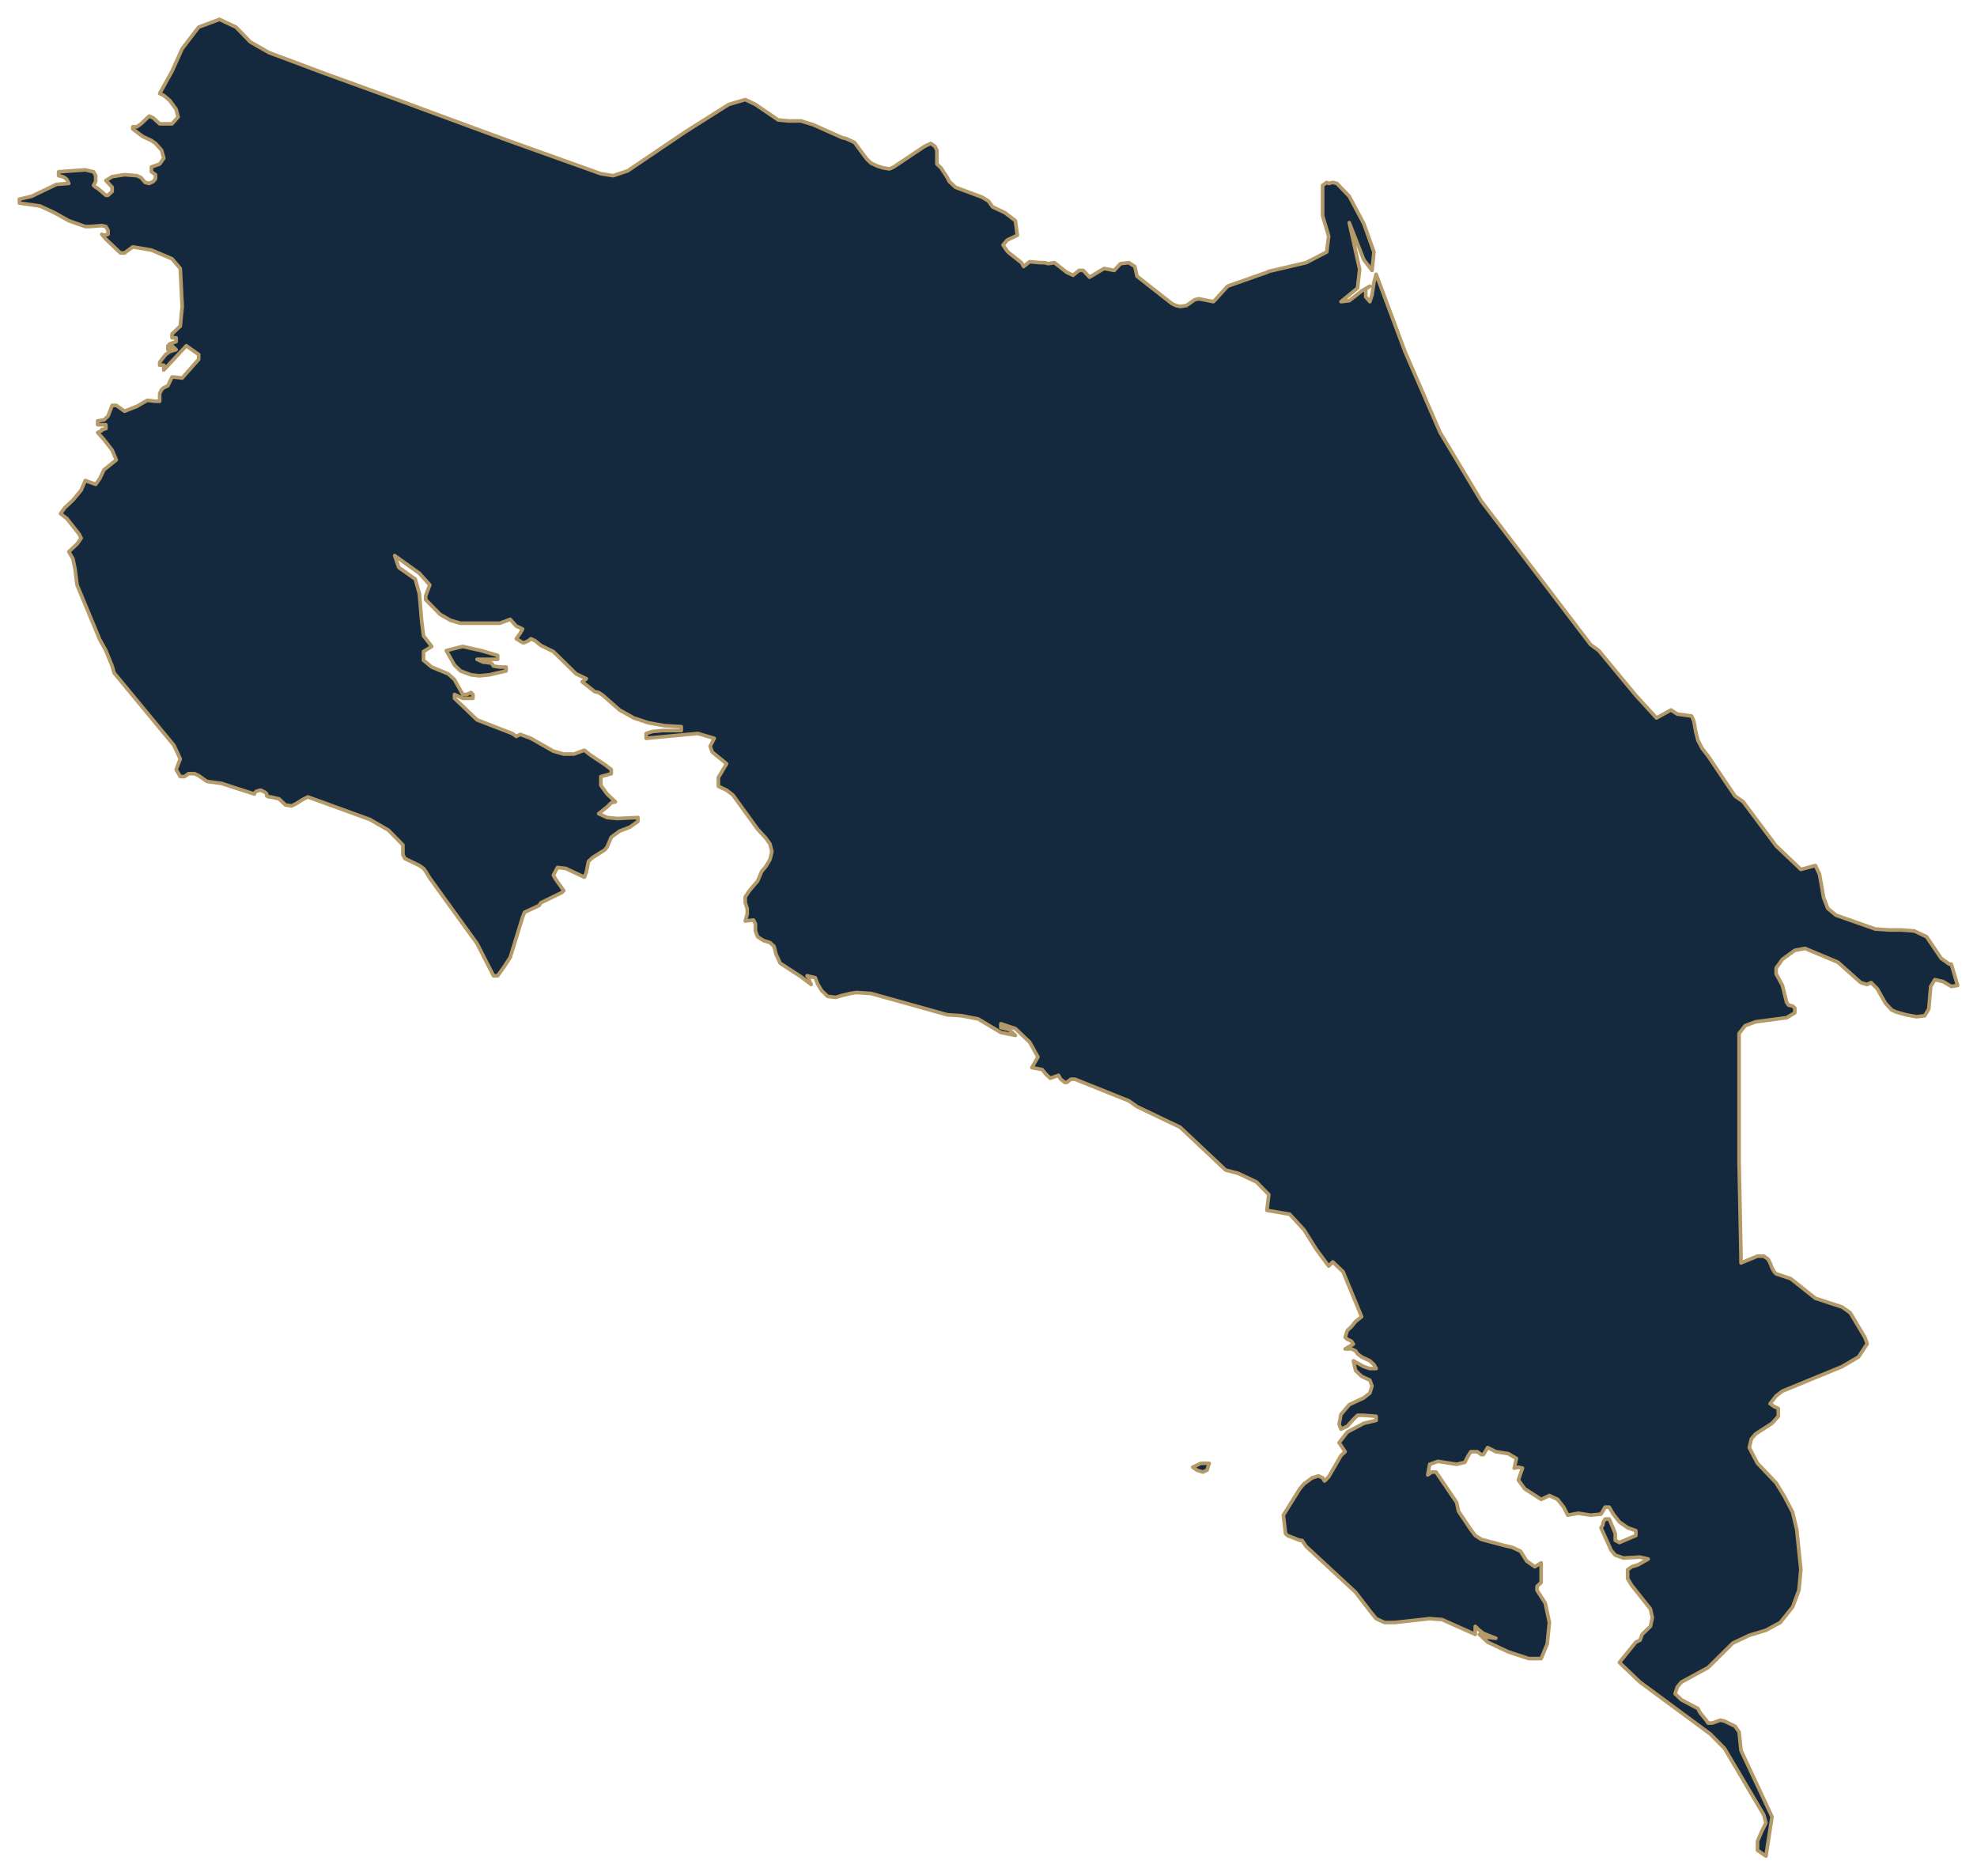
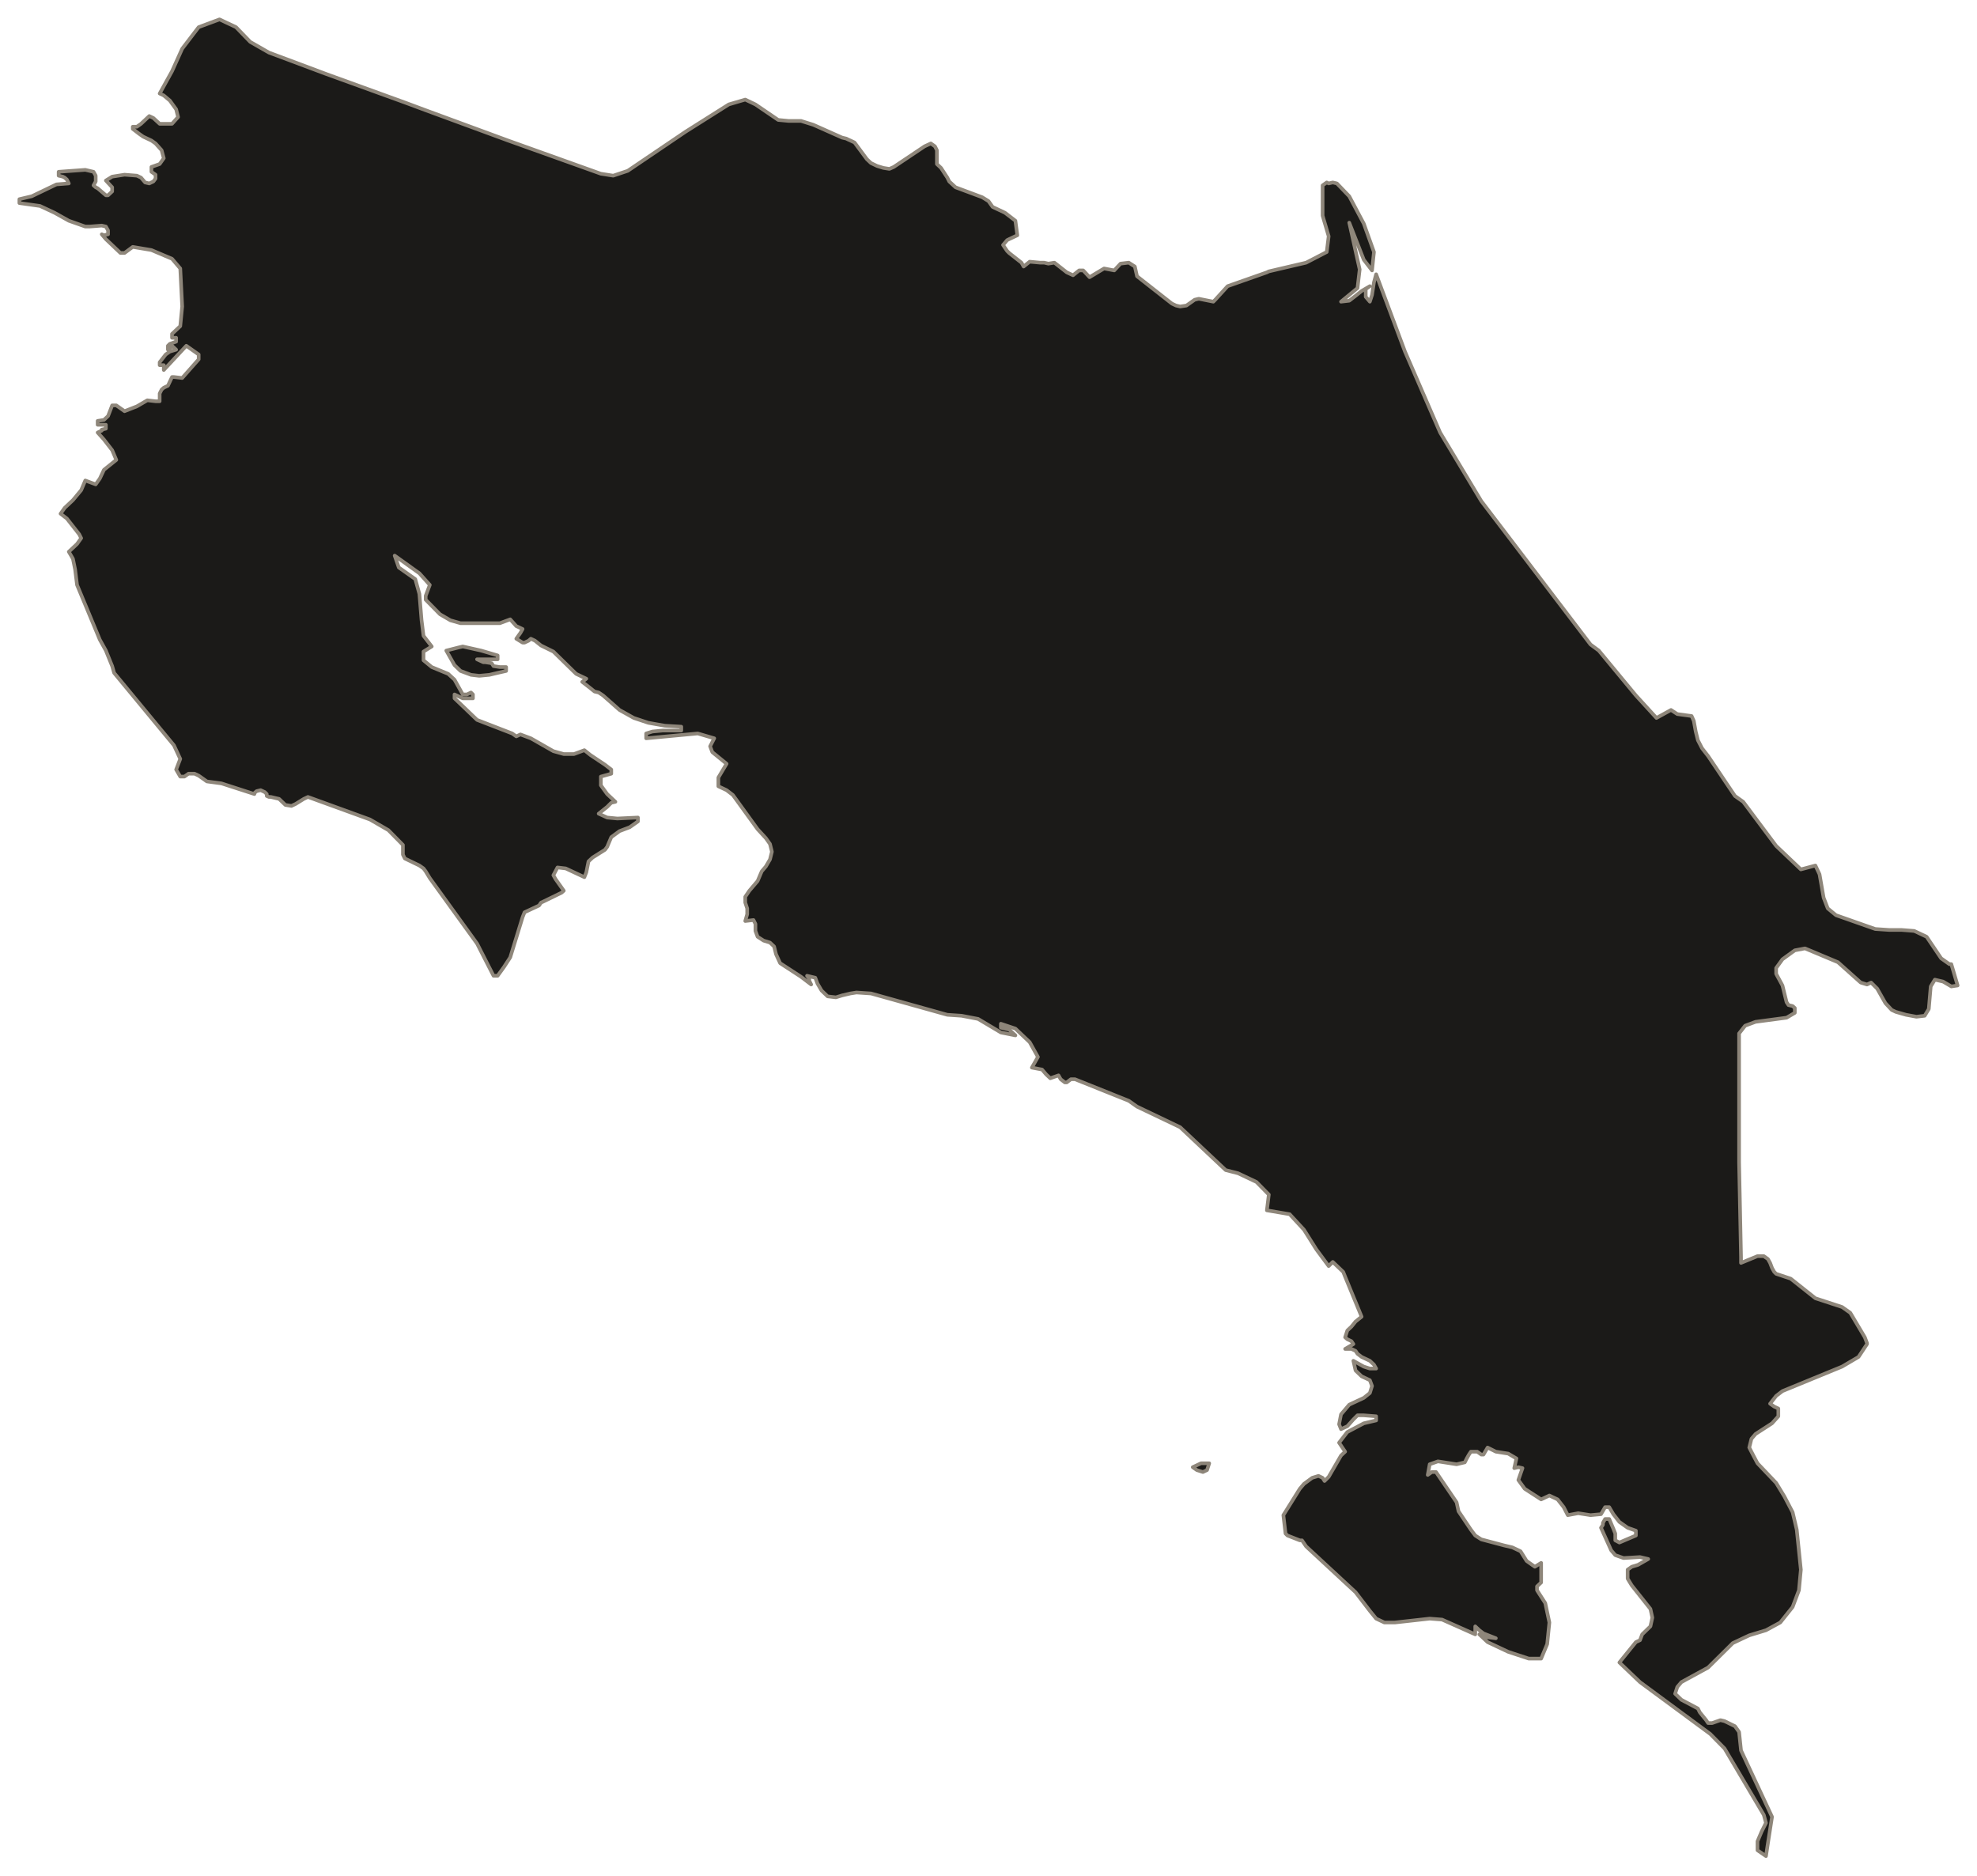
<svg xmlns="http://www.w3.org/2000/svg" viewBox="-8 -8 816 774" role="img" aria-label="Silueta de Costa Rica">
-   <path d="M543.8 67.7L548.9 73.0L554.9 84.3L559.1 96.0L558.3 103.6L554.9 99.2L548.9 83.9L553.2 103.2L552.3 110.9L545.5 116.5L548.9 116.1L551.5 114.1L554.0 112.1L557.4 110.1L555.7 111.3L555.7 112.9L555.7 114.5L557.4 116.5L558.3 113.7L559.1 108.5L560.0 105.2L571.9 137.1L586.4 170.5L603.4 198.8L648.5 258.0L651.9 260.5L667.2 279.0L675.7 288.3L681.7 285.0L684.3 286.7L690.2 287.5L691.1 289.5L691.9 293.9L692.8 297.5L694.5 300.8L697.0 304.0L708.1 320.5L711.5 322.9L725.1 341.1L735.3 350.8L741.3 349.2L743.0 352.8L744.7 362.5L746.4 366.9L749.8 369.7L766.0 375.4L771.9 375.8L777.0 375.8L782.1 376.2L787.2 378.6L793.2 387.5L796.6 389.9L797.4 389.9L800.0 398.7L797.4 399.1L794.0 397.1L790.6 396.3L788.9 399.1L788.1 408.4L786.4 411.2L783.0 411.6L778.7 410.8L774.5 409.6L772.8 408.8L770.2 406.0L766.8 400.0L764.3 397.5L762.6 398.3L760.0 397.5L750.6 389.1L737.0 383.4L732.8 384.2L727.7 387.9L725.1 391.5L725.1 393.9L727.7 398.7L729.4 405.6L730.2 406.8L731.9 407.2L732.8 408.0L732.8 410.0L729.4 412.0L716.6 413.7L712.3 415.3L709.8 418.5L709.8 423.3L709.8 443.1L709.8 471.7L710.6 510.8L710.6 513.2L717.4 510.4L720.0 510.4L721.7 511.6L722.6 513.2L723.4 515.3L724.3 516.9L725.1 517.7L731.1 519.7L741.3 527.8L752.3 531.4L755.7 533.8L761.7 543.9L762.6 546.3L762.6 546.7L759.1 552.0L752.3 556.0L727.7 566.1L725.1 568.1L722.6 571.3L724.3 572.5L726.0 573.3L726.0 576.5L723.4 579.4L716.6 583.8L714.9 585.8L714.0 589.4L715.7 592.7L717.4 595.9L725.1 604.0L728.5 609.6L731.9 616.1L733.6 623.3L735.3 639.8L734.5 648.3L731.9 655.2L726.8 661.6L720.9 664.8L714.0 666.9L707.2 670.1L697.0 680.2L686.0 686.2L684.3 688.2L683.4 691.0L686.0 693.5L692.8 697.1L693.6 698.7L696.2 701.9L697.0 703.1L698.7 703.1L702.1 701.9L703.8 702.3L708.1 704.4L709.8 706.8L710.6 714.4L723.4 741.8L721.7 752.7L720.9 758.0L717.4 755.6L717.4 751.9L719.1 747.9L720.9 744.3L720.0 741.0L703.8 713.6L697.9 707.6L668.9 686.2L660.4 678.1L667.2 669.7L668.9 668.9L669.8 666.5L673.2 663.2L674.0 659.6L673.2 656.0L665.5 646.3L663.8 643.5L663.8 639.8L665.5 638.6L668.1 637.8L672.3 635.4L668.9 634.6L662.1 635.0L658.7 633.8L657.0 631.8L652.8 622.5L653.6 621.3L653.6 620.5L654.5 618.9L656.2 618.9L657.9 622.9L658.7 624.9L658.7 627.7L660.4 628.6L667.2 625.7L667.2 623.7L663.8 622.5L660.4 620.1L657.9 616.9L656.2 614.0L654.5 614.0L652.8 616.9L648.5 617.3L643.4 616.5L639.1 617.3L637.4 614.0L634.9 610.8L631.5 609.2L628.1 610.8L621.3 606.4L618.7 602.8L620.4 597.9L618.7 597.5L617.0 597.9L617.9 593.9L614.5 591.9L609.4 591.1L606.0 589.4L604.3 592.3L603.4 592.3L601.7 591.1L599.1 591.1L598.3 592.3L597.4 593.9L596.6 595.5L593.2 596.3L585.5 595.1L582.1 596.3L581.3 600.7L583.0 599.5L584.7 599.5L593.2 612.0L594.0 615.7L599.1 623.3L600.9 625.7L603.4 627.3L612.8 629.8L616.2 630.6L619.6 632.2L622.1 636.2L625.5 638.6L628.1 637.0L628.1 642.7L628.1 645.1L626.4 646.7L626.4 648.3L629.8 653.6L631.5 661.6L630.6 670.5L628.1 676.5L623.0 676.5L614.5 673.7L606.0 669.7L602.6 666.5L604.3 666.5L605.1 667.3L606.0 667.7L609.4 668.1L604.3 666.1L602.6 664.8L600.9 663.2L600.9 666.5L587.2 660.4L582.1 660.0L567.7 661.6L563.4 661.6L560.0 660.0L557.4 656.8L551.5 649.1L531.1 630.2L529.4 627.7L528.5 627.7L523.4 625.7L522.6 624.9L521.7 617.3L528.5 606.4L530.2 604.4L533.6 601.9L536.2 601.1L537.9 601.9L538.7 603.2L540.4 601.5L545.5 592.7L547.2 591.1L544.7 587.4L548.1 583.0L554.9 579.4L560.0 578.2L560.0 576.5L554.9 576.1L552.3 576.1L550.6 577.8L548.1 580.6L545.5 581.8L544.7 579.8L545.5 575.7L548.9 571.7L554.9 568.9L557.4 566.9L558.3 564.0L557.4 561.6L554.0 560.0L551.5 557.6L550.6 553.6L554.9 556.0L557.4 556.8L560.0 556.8L559.1 555.2L557.4 553.6L554.0 552.0L552.3 550.7L551.5 549.5L549.8 548.7L547.2 548.7L550.6 546.7L549.8 545.5L548.1 544.7L547.2 543.9L548.1 541.1L549.8 539.5L551.5 537.4L554.0 535.4L547.2 518.9L546.4 516.9L542.1 512.8L540.4 514.5L535.3 507.6L530.2 499.5L524.3 493.1L514.9 491.5L515.7 485.0L510.6 479.8L503.0 476.2L497.9 474.9L479.1 457.2L461.3 448.7L457.9 446.3L435.7 437.4L434.0 437.4L432.3 438.7L431.5 438.7L429.8 437.4L428.9 435.8L425.5 437.0L423.8 435.4L422.1 433.4L417.9 432.6L420.4 428.2L417.0 422.1L411.1 416.5L405.1 414.5L405.1 416.1L406.8 416.5L408.5 416.9L411.1 419.3L405.1 418.1L395.7 412.5L388.9 411.2L383.0 410.8L351.5 402.0L345.5 401.6L343.0 402.0L339.6 402.8L337.0 403.6L333.6 403.2L331.1 400.8L329.4 397.9L328.5 395.5L325.1 394.7L326.0 395.9L326.0 396.7L326.8 398.3L322.6 395.1L314.0 389.5L312.3 385.8L311.5 382.6L309.8 381.0L307.2 380.2L304.7 378.6L303.8 376.2L303.8 373.3L303.0 371.7L299.6 372.1L300.4 369.3L300.4 366.9L299.6 364.5L299.6 362.1L301.3 359.6L304.7 355.6L306.4 351.6L308.1 349.6L309.8 346.7L310.6 343.5L309.8 340.3L308.1 337.9L304.7 334.2L294.5 320.1L291.9 318.1L288.5 316.5L288.5 312.9L291.9 307.2L286.0 302.4L285.1 300.0L286.8 296.7L280.0 294.7L258.7 296.7L258.7 294.7L261.3 293.9L265.5 293.5L273.2 293.5L273.2 291.9L266.4 291.5L259.6 290.3L253.6 288.3L247.7 285.0L240.9 279.0L239.1 277.8L237.4 277.4L234.9 275.4L232.3 273.4L234.0 272.1L229.8 270.1L220.4 260.9L215.3 258.4L212.8 256.4L211.1 255.6L210.2 256.4L208.5 257.2L207.7 257.2L205.1 255.6L206.8 253.2L207.7 251.6L206.0 250.8L205.1 250.4L202.6 247.6L198.3 249.2L182.1 249.2L177.9 248.0L173.6 245.5L167.7 239.5L167.7 237.9L169.4 233.4L165.1 228.6L154.9 221.3L156.6 226.2L163.4 231.0L165.1 237.1L166.0 248.0L166.8 254.4L170.2 258.8L166.8 260.9L166.8 264.5L170.2 267.3L177.0 270.1L179.6 272.5L183.0 278.6L184.7 278.6L186.4 277.8L187.2 278.6L187.2 280.2L185.5 280.2L183.0 280.2L181.3 279.4L179.6 278.6L179.6 280.2L183.8 284.2L188.9 289.1L203.4 294.7L205.1 295.9L206.8 295.1L211.1 296.7L220.4 302.0L224.7 303.2L228.9 303.2L233.2 301.6L235.7 303.6L241.7 307.6L244.3 309.6L244.3 311.3L240.0 312.5L240.0 316.1L242.6 319.7L246.0 322.9L244.3 323.3L242.6 325.0L239.1 327.8L242.6 329.4L246.8 329.8L255.3 329.4L255.3 331.0L251.9 333.4L247.7 335.0L244.3 337.5L242.6 341.5L241.7 342.7L236.6 345.9L234.9 347.5L234.0 352.0L233.2 354.0L225.5 350.4L222.1 350.0L220.4 353.2L221.3 354.8L224.7 359.6L223.8 360.4L216.2 364.1L215.3 364.5L214.5 365.7L208.5 368.5L207.7 370.5L202.6 387.1L200.0 391.1L197.4 394.7L195.7 394.7L188.9 381.4L169.4 354.4L167.7 351.6L166.8 350.4L165.1 349.2L159.1 346.3L158.3 344.7L158.3 342.3L158.3 340.7L152.3 334.6L144.7 330.2L119.1 320.9L117.4 321.7L114.0 323.8L112.3 324.6L109.8 324.2L107.2 321.7L103.8 320.9L103.0 320.9L102.1 320.5L102.1 319.7L101.3 318.9L99.6 318.1L97.9 318.5L97.0 319.3L97.0 319.7L83.4 315.3L77.4 314.5L75.7 313.3L74.0 312.1L72.3 311.3L69.8 311.3L68.1 312.5L66.4 312.5L64.7 309.6L66.4 305.2L63.8 299.6L39.1 269.7L38.3 266.9L35.7 260.5L33.2 256.0L23.8 233.4L23.0 227.0L22.1 222.6L20.4 219.7L23.8 216.5L25.5 214.1L24.7 212.5L19.6 206.0L17.0 204.0L18.7 201.6L22.1 198.4L25.5 194.3L27.2 190.3L31.5 191.9L33.2 189.5L34.9 185.9L40.0 181.8L38.3 177.8L34.9 173.4L32.3 170.5L34.0 169.7L34.0 169.3L35.7 168.9L35.7 167.3L32.3 167.3L32.3 165.7L34.9 165.3L36.6 163.7L38.3 159.3L40.0 159.3L43.4 161.7L48.5 159.7L52.8 157.2L56.2 157.6L57.9 157.6L57.9 154.4L58.7 152.8L59.6 152.0L61.3 151.2L63.0 147.6L63.8 147.6L67.2 148.0L74.0 140.3L74.0 138.3L72.3 137.1L68.9 134.7L59.6 144.7L59.6 143.9L59.6 143.1L59.6 142.7L57.9 142.7L57.9 141.5L60.4 138.3L62.1 137.1L64.7 136.3L63.0 134.7L63.0 135.1L62.1 135.5L62.1 135.9L61.3 136.3L61.3 134.7L62.1 133.9L64.7 133.0L64.7 131.4L63.0 131.4L63.0 129.8L66.4 126.6L67.2 118.5L66.4 102.8L63.0 98.8L54.5 95.2L46.8 93.9L43.4 96.4L41.7 96.4L35.7 90.7L34.0 88.7L34.9 89.1L36.6 88.7L36.6 87.1L35.7 85.5L34.0 85.1L28.9 85.5L27.2 85.5L20.4 83.1L14.5 79.8L8.5 77.0L0.0 75.8L0.0 74.2L5.1 73.0L15.3 68.1L20.4 67.7L19.6 66.1L18.7 65.3L17.9 64.9L16.2 64.5L16.2 62.9L27.2 62.1L30.6 62.9L31.5 64.5L31.5 66.9L30.6 68.5L31.5 69.3L32.3 69.7L35.7 72.6L36.6 72.6L38.3 71.0L38.3 69.3L35.7 66.5L38.3 64.9L43.4 64.1L48.5 64.5L50.2 65.3L51.9 67.3L53.6 67.7L55.3 66.9L56.2 65.7L56.2 64.1L54.5 62.9L54.5 60.9L57.9 59.7L59.6 57.3L58.7 54.0L56.2 51.2L54.5 50.0L51.1 48.4L49.4 47.2L46.8 45.2L46.8 44.3L48.5 44.3L50.2 43.1L53.6 39.9L55.3 40.7L57.9 43.1L63.0 43.1L65.5 40.3L64.7 37.1L62.1 33.5L59.6 31.4L57.9 30.6L63.0 21.4L67.2 12.1L74.0 3.2L82.6 0.0L89.4 3.2L95.3 9.3L103.0 13.7L126.8 22.6L159.1 34.3L167.7 37.5L201.7 50.0L240.0 63.7L245.1 64.5L251.1 62.5L274.9 46.4L292.8 35.1L299.6 33.1L303.8 35.1L313.2 41.5L317.4 41.9L322.6 41.9L327.7 43.5L339.6 48.8L341.3 49.2L342.1 49.6L343.0 50.0L344.7 50.8L349.8 57.7L351.5 59.3L354.0 60.5L356.6 61.3L359.1 61.7L360.9 60.9L373.6 52.4L376.2 51.2L377.9 52.4L378.7 54.0L378.7 56.4L378.7 59.7L380.4 61.3L383.0 65.3L383.8 66.9L386.4 69.3L397.4 73.4L400.0 75.0L401.7 77.4L406.8 79.8L411.1 83.1L411.9 89.1L408.5 90.7L407.7 91.1L406.0 93.1L406.8 94.3L407.7 95.6L408.5 96.4L413.6 100.4L414.5 102.0L417.0 100.0L421.3 100.4L423.0 100.4L424.7 100.8L427.2 100.4L432.3 104.4L434.9 105.6L437.4 103.6L439.1 103.6L441.7 106.4L447.7 102.8L451.9 103.6L454.5 100.8L457.9 100.4L460.4 102.0L461.3 106.0L475.7 117.3L477.4 118.1L479.1 118.5L481.7 118.1L485.1 115.7L486.8 115.3L492.8 116.5L493.6 115.7L498.7 110.1L514.9 104.4L515.7 104.0L531.1 100.4L539.6 96.0L540.4 89.5L537.9 81.0L537.9 71.0L537.9 69.7L537.9 68.5L539.6 67.3L540.4 67.7L542.1 67.3L543.8 67.7ZM192.3 265.3L194.9 265.7L195.7 266.9L198.3 267.3L200.9 267.3L200.9 268.9L197.4 269.7L194.0 270.5L189.8 270.9L186.4 270.5L182.1 268.9L179.6 266.5L176.2 260.5L181.3 259.2L183.0 258.8L190.6 260.5L197.4 262.5L197.4 264.1L188.9 264.1L191.5 265.3L192.3 265.3ZM484.3 597.5L487.7 595.9L491.1 595.9L490.2 598.7L488.5 599.5L486.0 598.7L484.3 597.5Z" fill="#14283e" stroke="#b49a68" stroke-width="1.5" stroke-linejoin="round" />
+   <path d="M543.8 67.7L548.9 73.0L554.9 84.3L559.1 96.0L558.3 103.6L554.9 99.2L548.9 83.9L553.2 103.2L552.3 110.9L545.5 116.5L548.9 116.1L551.5 114.1L554.0 112.1L557.4 110.1L555.7 111.3L555.7 112.9L555.7 114.5L557.4 116.5L558.3 113.7L559.1 108.5L560.0 105.2L571.9 137.1L586.4 170.5L603.4 198.8L648.5 258.0L651.9 260.5L667.2 279.0L675.7 288.3L681.7 285.0L684.3 286.7L690.2 287.5L691.1 289.5L691.9 293.9L692.8 297.5L694.5 300.8L697.0 304.0L708.1 320.5L711.5 322.9L725.1 341.1L735.3 350.8L741.3 349.2L743.0 352.8L744.7 362.5L746.4 366.9L749.8 369.7L766.0 375.4L771.9 375.8L777.0 375.8L782.1 376.2L787.2 378.6L793.2 387.5L796.6 389.9L797.4 389.9L800.0 398.7L797.4 399.1L794.0 397.1L790.6 396.3L788.9 399.1L788.1 408.4L786.4 411.2L783.0 411.6L778.7 410.8L774.5 409.6L772.8 408.8L770.2 406.0L766.8 400.0L764.3 397.5L762.6 398.3L760.0 397.5L750.6 389.1L737.0 383.4L732.8 384.2L727.7 387.9L725.1 391.5L725.1 393.9L727.7 398.7L729.4 405.6L730.2 406.8L731.9 407.2L732.8 408.0L732.8 410.0L729.4 412.0L716.6 413.7L712.3 415.3L709.8 418.5L709.8 423.3L709.8 443.1L709.8 471.7L710.6 510.8L710.6 513.2L717.4 510.4L720.0 510.4L721.7 511.6L722.6 513.2L723.4 515.3L724.3 516.9L725.1 517.7L731.1 519.7L741.3 527.8L752.3 531.4L755.7 533.8L761.7 543.9L762.6 546.3L762.6 546.7L759.1 552.0L752.3 556.0L727.7 566.1L725.1 568.1L722.6 571.3L724.3 572.5L726.0 573.3L726.0 576.5L723.4 579.4L716.6 583.8L714.9 585.8L714.0 589.4L715.7 592.7L717.4 595.9L725.1 604.0L728.5 609.6L731.9 616.1L733.6 623.3L735.3 639.8L734.5 648.3L731.9 655.2L726.8 661.6L720.9 664.8L714.0 666.9L707.2 670.1L697.0 680.2L686.0 686.2L684.3 688.2L683.4 691.0L686.0 693.5L692.8 697.1L693.6 698.7L696.2 701.9L697.0 703.1L698.7 703.1L702.1 701.9L703.8 702.3L708.1 704.4L709.8 706.8L710.6 714.4L723.4 741.8L721.7 752.7L720.9 758.0L717.4 755.6L717.4 751.9L719.1 747.9L720.9 744.3L720.0 741.0L703.8 713.6L697.9 707.6L668.9 686.2L660.4 678.1L667.2 669.7L668.9 668.9L669.8 666.5L673.2 663.2L674.0 659.6L673.2 656.0L665.5 646.3L663.8 643.5L663.8 639.8L665.5 638.6L668.1 637.8L672.3 635.4L668.9 634.6L662.1 635.0L658.7 633.8L657.0 631.8L652.8 622.5L653.6 621.3L653.6 620.5L654.5 618.9L656.2 618.9L657.9 622.9L658.7 624.9L658.7 627.7L660.4 628.6L667.2 625.7L667.2 623.7L663.8 622.5L660.4 620.1L657.9 616.9L656.2 614.0L654.5 614.0L652.8 616.9L648.5 617.3L643.4 616.5L639.1 617.3L637.4 614.0L634.9 610.8L631.5 609.2L628.1 610.8L621.3 606.4L618.7 602.8L620.4 597.9L618.7 597.5L617.0 597.9L617.9 593.9L614.5 591.9L609.4 591.1L606.0 589.4L604.3 592.3L603.4 592.3L601.7 591.1L599.1 591.1L598.3 592.3L597.4 593.9L596.6 595.5L593.2 596.3L585.5 595.1L582.1 596.3L581.3 600.7L583.0 599.5L584.7 599.5L593.2 612.0L594.0 615.7L599.1 623.3L600.9 625.7L603.4 627.3L612.8 629.8L616.2 630.6L619.6 632.2L622.1 636.2L625.5 638.6L628.1 637.0L628.1 642.7L628.1 645.1L626.4 646.7L626.4 648.3L629.8 653.6L631.5 661.6L630.6 670.5L628.1 676.5L623.0 676.5L614.5 673.7L606.0 669.7L602.6 666.5L604.3 666.5L605.1 667.3L606.0 667.7L609.4 668.1L604.3 666.1L602.6 664.8L600.9 663.2L600.9 666.5L587.2 660.4L582.1 660.0L567.7 661.6L563.4 661.6L560.0 660.0L557.4 656.8L551.5 649.1L531.1 630.2L529.4 627.7L528.5 627.7L523.4 625.7L522.6 624.9L521.7 617.3L528.5 606.4L530.2 604.4L533.6 601.9L536.2 601.1L537.9 601.9L538.7 603.2L540.4 601.5L545.5 592.7L547.2 591.1L544.7 587.4L548.1 583.0L554.9 579.4L560.0 578.2L560.0 576.5L554.9 576.1L552.3 576.1L550.6 577.8L548.1 580.6L545.5 581.8L544.7 579.8L545.5 575.7L548.9 571.7L554.9 568.9L557.4 566.9L558.3 564.0L557.4 561.6L554.0 560.0L551.5 557.6L550.6 553.6L554.9 556.0L557.4 556.8L560.0 556.8L559.1 555.2L557.4 553.6L554.0 552.0L552.3 550.7L551.5 549.5L549.8 548.7L547.2 548.7L550.6 546.7L549.8 545.5L548.1 544.7L547.2 543.9L548.1 541.1L549.8 539.5L551.5 537.4L554.0 535.4L547.2 518.9L546.4 516.9L542.1 512.8L540.4 514.5L535.3 507.6L530.2 499.5L524.3 493.1L514.9 491.5L515.7 485.0L510.6 479.8L503.0 476.2L497.9 474.9L479.1 457.2L461.3 448.7L457.9 446.3L435.7 437.4L434.0 437.4L432.3 438.7L431.5 438.7L429.8 437.4L428.9 435.8L425.5 437.0L423.8 435.4L422.1 433.4L417.9 432.6L420.4 428.2L417.0 422.1L411.1 416.5L405.1 414.5L405.1 416.1L406.8 416.5L408.5 416.9L411.1 419.3L405.1 418.1L395.7 412.5L388.9 411.2L383.0 410.8L351.5 402.0L345.5 401.6L343.0 402.0L339.6 402.8L337.0 403.6L333.6 403.2L331.1 400.8L329.4 397.9L328.5 395.5L325.1 394.7L326.0 395.9L326.0 396.7L326.8 398.3L322.6 395.1L314.0 389.5L312.3 385.8L311.5 382.6L309.8 381.0L307.2 380.2L304.7 378.6L303.8 376.2L303.8 373.3L303.0 371.7L299.6 372.1L300.4 369.3L300.4 366.9L299.6 364.5L299.6 362.1L301.3 359.6L304.7 355.6L306.4 351.6L308.1 349.6L309.8 346.7L310.6 343.5L309.8 340.3L308.1 337.9L304.7 334.2L294.5 320.1L291.9 318.1L288.5 316.5L288.5 312.9L291.9 307.2L286.0 302.4L285.1 300.0L286.8 296.7L280.0 294.7L258.7 296.7L258.7 294.7L261.3 293.9L265.5 293.5L273.2 293.5L273.2 291.9L266.4 291.5L259.6 290.3L253.6 288.3L247.7 285.0L240.9 279.0L239.1 277.8L237.4 277.4L234.9 275.4L232.3 273.4L234.0 272.1L229.8 270.1L220.4 260.9L215.3 258.4L212.8 256.4L211.1 255.6L210.2 256.4L208.5 257.2L207.7 257.2L205.1 255.6L206.8 253.2L207.7 251.6L206.0 250.8L205.1 250.4L202.6 247.6L198.3 249.2L182.1 249.2L177.9 248.0L173.6 245.5L167.7 239.5L167.7 237.9L169.4 233.4L165.1 228.6L154.9 221.3L156.6 226.2L163.4 231.0L165.1 237.1L166.0 248.0L166.8 254.4L170.2 258.8L166.8 260.9L166.8 264.5L170.2 267.3L177.0 270.1L179.6 272.5L183.0 278.6L184.7 278.6L186.4 277.8L187.2 278.6L187.2 280.2L185.5 280.2L183.0 280.2L181.3 279.4L179.6 278.6L179.6 280.2L183.8 284.2L188.9 289.1L203.4 294.7L205.1 295.9L206.8 295.1L211.1 296.7L220.4 302.0L224.7 303.2L228.9 303.2L233.2 301.6L235.7 303.6L241.7 307.6L244.3 309.6L244.3 311.3L240.0 312.5L240.0 316.1L242.6 319.7L246.0 322.9L244.3 323.3L242.6 325.0L239.1 327.8L242.6 329.4L246.8 329.8L255.3 329.4L255.3 331.0L251.9 333.4L247.7 335.0L244.3 337.5L242.6 341.5L241.7 342.7L236.6 345.9L234.9 347.5L234.0 352.0L233.2 354.0L225.5 350.4L222.1 350.0L220.4 353.2L221.3 354.8L224.7 359.6L223.8 360.4L216.2 364.1L215.3 364.5L214.5 365.7L208.5 368.5L207.7 370.5L202.6 387.1L200.0 391.1L197.4 394.7L195.7 394.7L188.9 381.4L169.4 354.4L167.7 351.6L166.8 350.4L165.1 349.2L159.1 346.3L158.3 344.7L158.3 342.3L158.3 340.7L152.3 334.6L144.7 330.2L119.1 320.9L117.4 321.7L114.0 323.8L112.3 324.6L109.8 324.2L107.2 321.7L103.8 320.9L103.0 320.9L102.1 320.5L102.1 319.7L101.3 318.9L99.6 318.1L97.9 318.5L97.0 319.3L97.0 319.7L83.4 315.3L77.4 314.5L75.7 313.3L74.0 312.1L72.3 311.3L69.8 311.3L68.1 312.5L66.4 312.5L64.7 309.6L66.4 305.2L63.8 299.6L39.1 269.7L38.3 266.9L35.7 260.5L33.2 256.0L23.8 233.4L23.0 227.0L22.1 222.6L20.4 219.7L23.8 216.5L25.5 214.1L24.7 212.5L19.6 206.0L17.0 204.0L18.7 201.6L22.1 198.4L25.5 194.3L27.2 190.3L31.5 191.9L33.2 189.5L34.9 185.9L40.0 181.8L38.3 177.8L34.9 173.4L32.3 170.5L34.0 169.7L34.0 169.3L35.7 168.9L35.7 167.3L32.3 167.3L32.3 165.7L34.9 165.3L36.6 163.7L38.3 159.3L40.0 159.3L43.4 161.7L48.5 159.7L52.8 157.2L56.2 157.6L57.9 157.6L57.9 154.4L58.7 152.8L59.6 152.0L61.3 151.2L63.0 147.6L63.8 147.6L67.2 148.0L74.0 140.3L74.0 138.3L72.3 137.1L68.9 134.7L59.6 144.7L59.6 143.9L59.6 143.1L59.6 142.7L57.9 142.7L57.9 141.5L60.4 138.3L62.1 137.1L64.7 136.3L63.0 134.7L63.0 135.1L62.1 135.5L62.1 135.9L61.3 136.3L61.3 134.7L62.1 133.9L64.7 133.0L64.7 131.4L63.0 131.4L63.0 129.8L66.4 126.6L67.2 118.5L66.4 102.8L63.0 98.8L54.5 95.2L46.8 93.9L43.4 96.4L41.7 96.4L35.7 90.7L34.0 88.7L34.9 89.1L36.6 88.7L36.6 87.1L35.7 85.5L34.0 85.1L28.9 85.5L27.2 85.5L20.4 83.1L14.5 79.8L8.5 77.0L0.0 75.8L0.0 74.2L5.1 73.0L15.3 68.1L20.4 67.7L19.6 66.1L18.7 65.3L17.9 64.9L16.2 64.5L16.2 62.9L27.2 62.1L30.6 62.9L31.5 64.5L31.5 66.9L30.6 68.5L31.5 69.3L32.3 69.7L35.7 72.6L36.6 72.6L38.3 71.0L38.3 69.3L35.7 66.5L38.3 64.9L43.4 64.1L48.5 64.5L50.2 65.3L51.9 67.3L53.6 67.7L55.3 66.9L56.2 65.7L56.2 64.1L54.5 62.9L54.5 60.9L57.9 59.7L59.6 57.3L58.7 54.0L56.2 51.2L54.5 50.0L51.1 48.4L49.4 47.2L46.8 45.2L46.8 44.3L48.5 44.3L50.2 43.1L53.6 39.9L55.3 40.7L57.9 43.1L63.0 43.1L65.5 40.3L64.7 37.1L62.1 33.5L59.6 31.4L57.9 30.6L63.0 21.4L67.2 12.1L74.0 3.2L82.6 0.0L89.4 3.2L95.3 9.3L103.0 13.7L126.8 22.6L159.1 34.3L167.7 37.5L201.7 50.0L240.0 63.7L245.1 64.5L251.1 62.5L274.9 46.4L292.8 35.1L299.6 33.1L303.8 35.1L313.2 41.5L317.4 41.9L322.6 41.9L327.7 43.5L339.6 48.8L341.3 49.2L342.1 49.6L343.0 50.0L344.7 50.8L349.8 57.7L351.5 59.3L354.0 60.5L356.6 61.3L359.1 61.7L360.9 60.9L373.6 52.4L376.2 51.2L377.9 52.4L378.7 54.0L378.7 56.4L378.7 59.7L380.4 61.3L383.0 65.3L383.8 66.9L386.4 69.3L397.4 73.4L400.0 75.0L401.7 77.4L406.8 79.8L411.1 83.1L411.9 89.1L408.5 90.7L407.7 91.1L406.0 93.1L406.8 94.3L407.7 95.6L408.5 96.4L413.6 100.4L414.5 102.0L417.0 100.0L421.3 100.4L423.0 100.4L424.7 100.8L427.2 100.4L432.3 104.4L434.9 105.6L437.4 103.6L439.1 103.6L441.7 106.4L447.7 102.8L451.9 103.6L454.5 100.8L457.9 100.4L460.4 102.0L461.3 106.0L475.7 117.3L477.4 118.1L479.1 118.5L481.7 118.1L485.1 115.7L486.8 115.3L492.8 116.5L493.6 115.7L498.7 110.1L514.9 104.4L515.7 104.0L531.1 100.4L539.6 96.0L540.4 89.5L537.9 81.0L537.9 71.0L537.9 69.7L537.9 68.5L539.6 67.3L540.4 67.7L542.1 67.3L543.8 67.7ZM192.3 265.3L194.9 265.7L195.7 266.9L198.3 267.3L200.9 267.3L200.9 268.9L197.4 269.7L194.0 270.5L189.8 270.9L186.4 270.5L182.1 268.9L179.6 266.5L176.2 260.5L181.3 259.2L183.0 258.8L190.6 260.5L197.4 262.5L197.4 264.1L188.9 264.1L191.5 265.3L192.3 265.3ZM484.3 597.5L487.7 595.9L491.1 595.9L490.2 598.7L488.5 599.5L486.0 598.7L484.3 597.5Z" fill="#1b1a18" stroke="#8e867a" stroke-width="1.5" stroke-linejoin="round" />
</svg>
